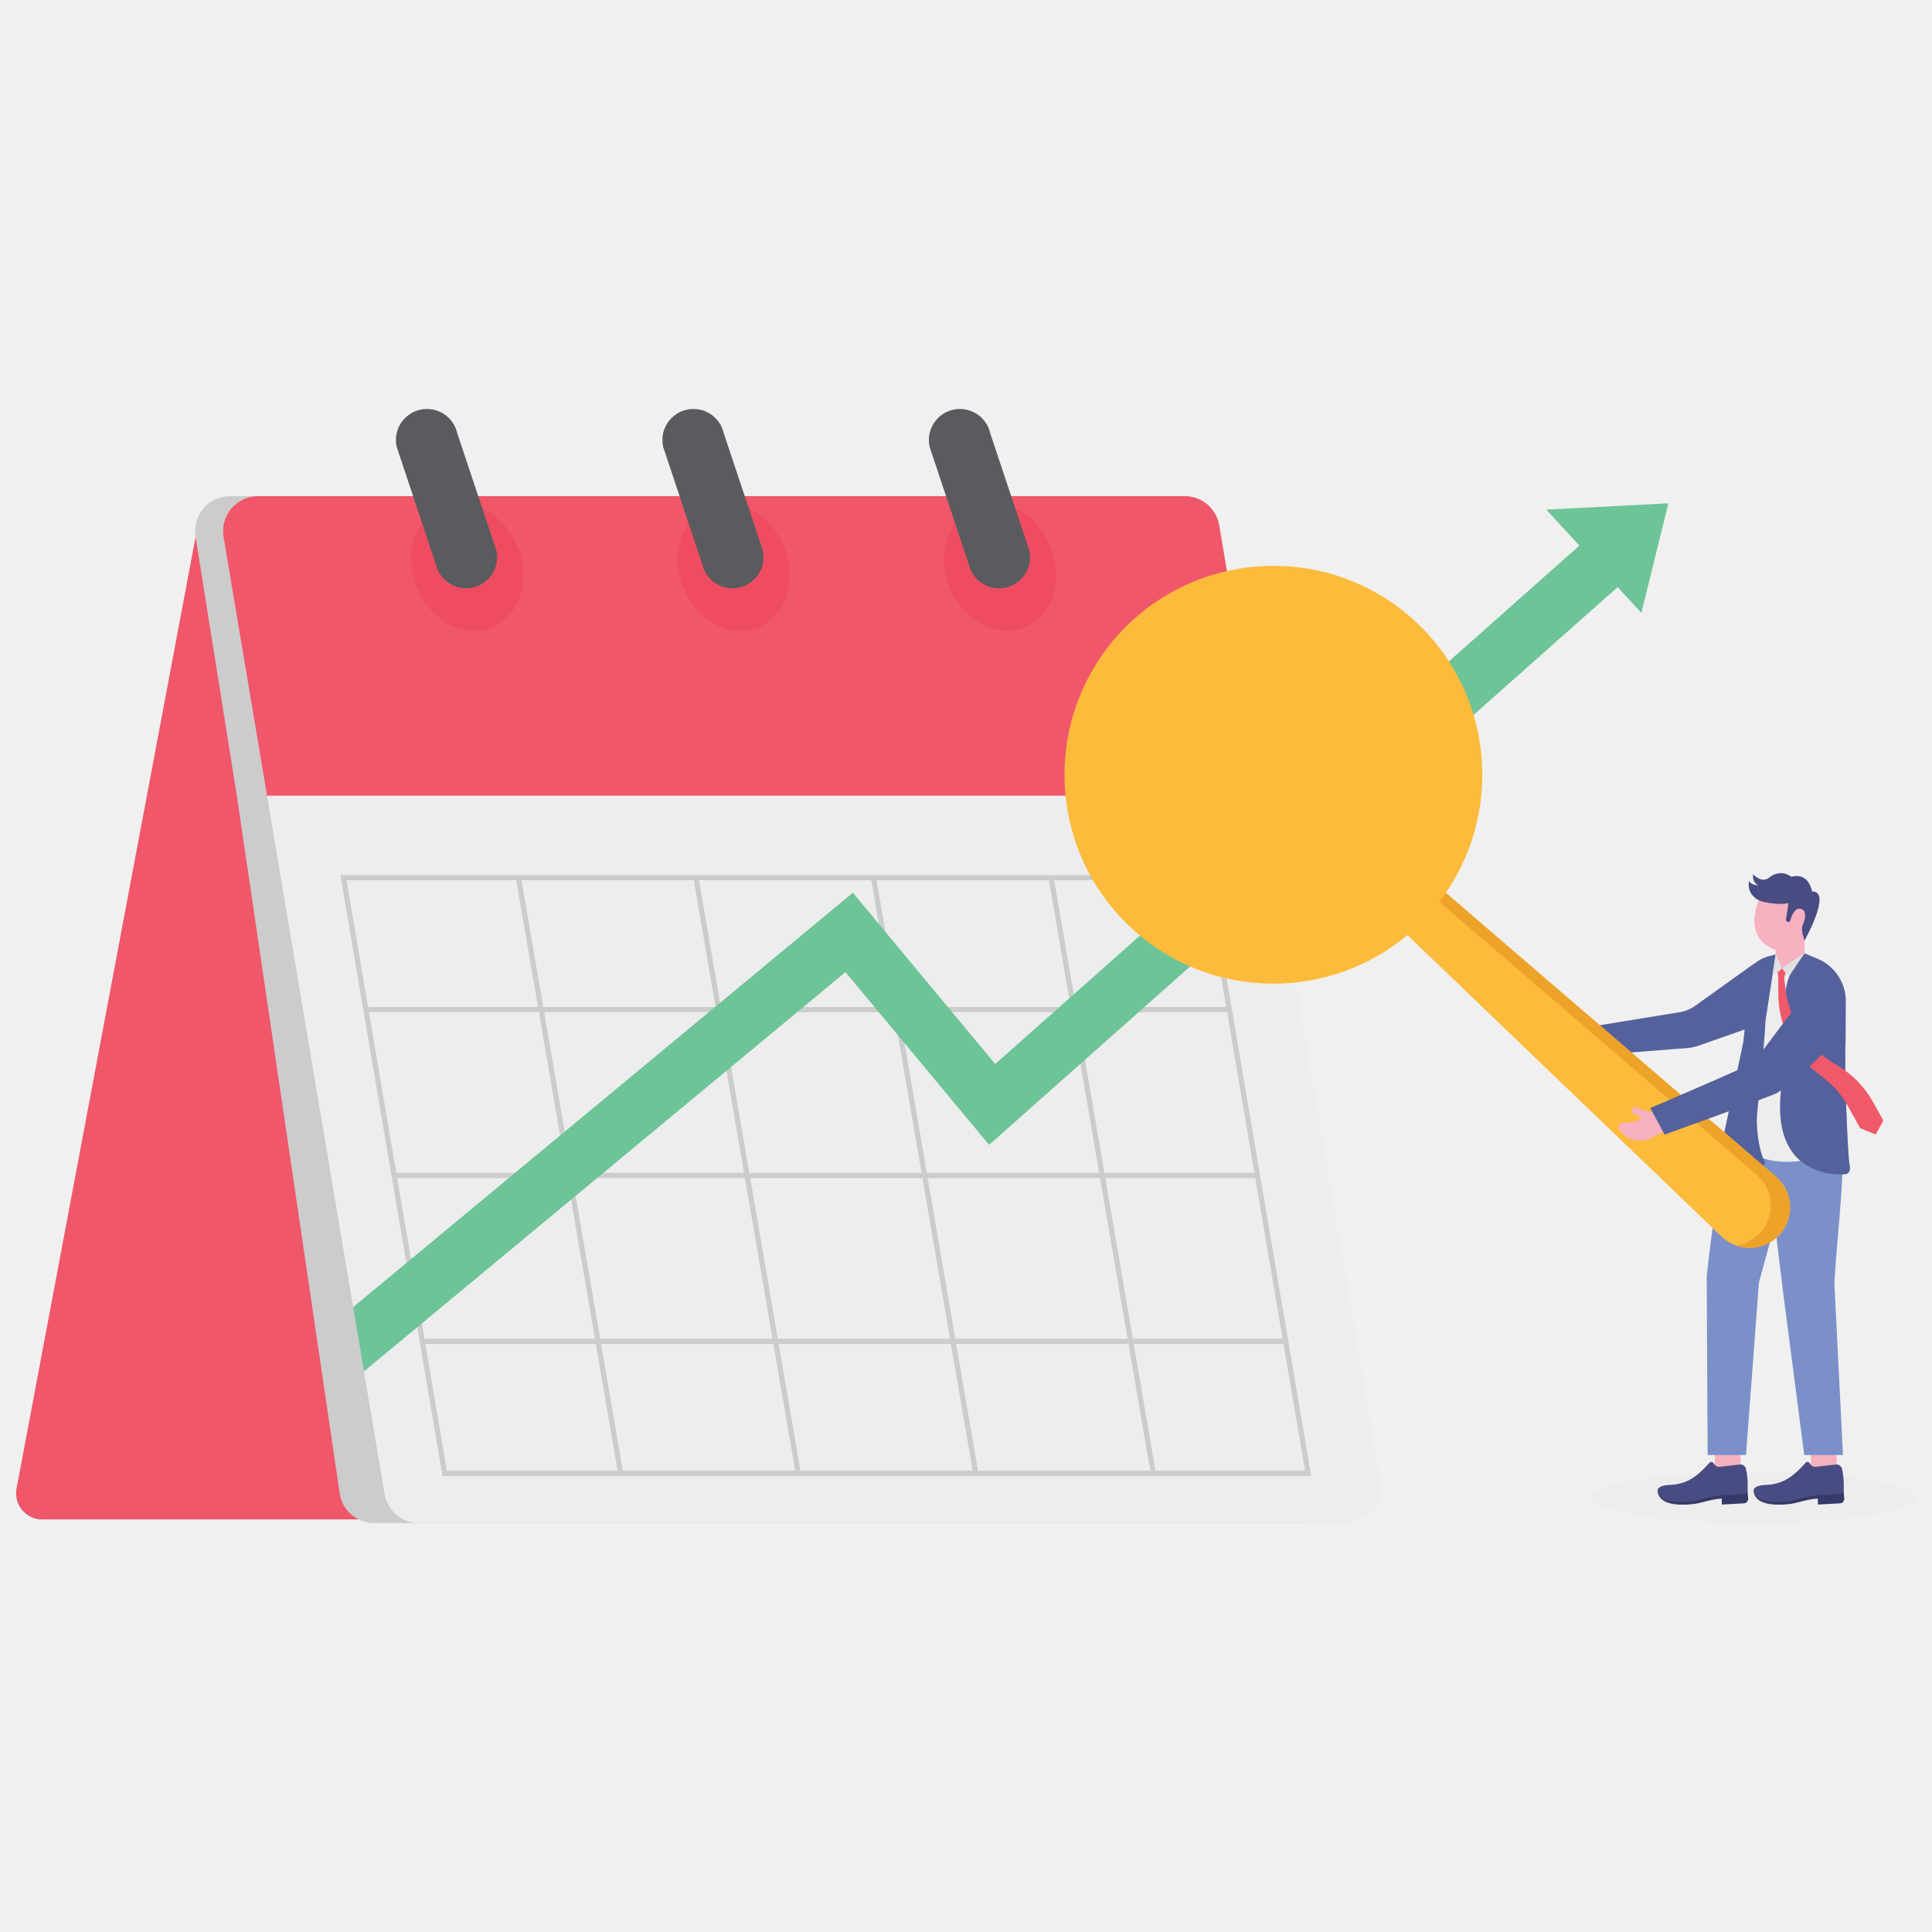
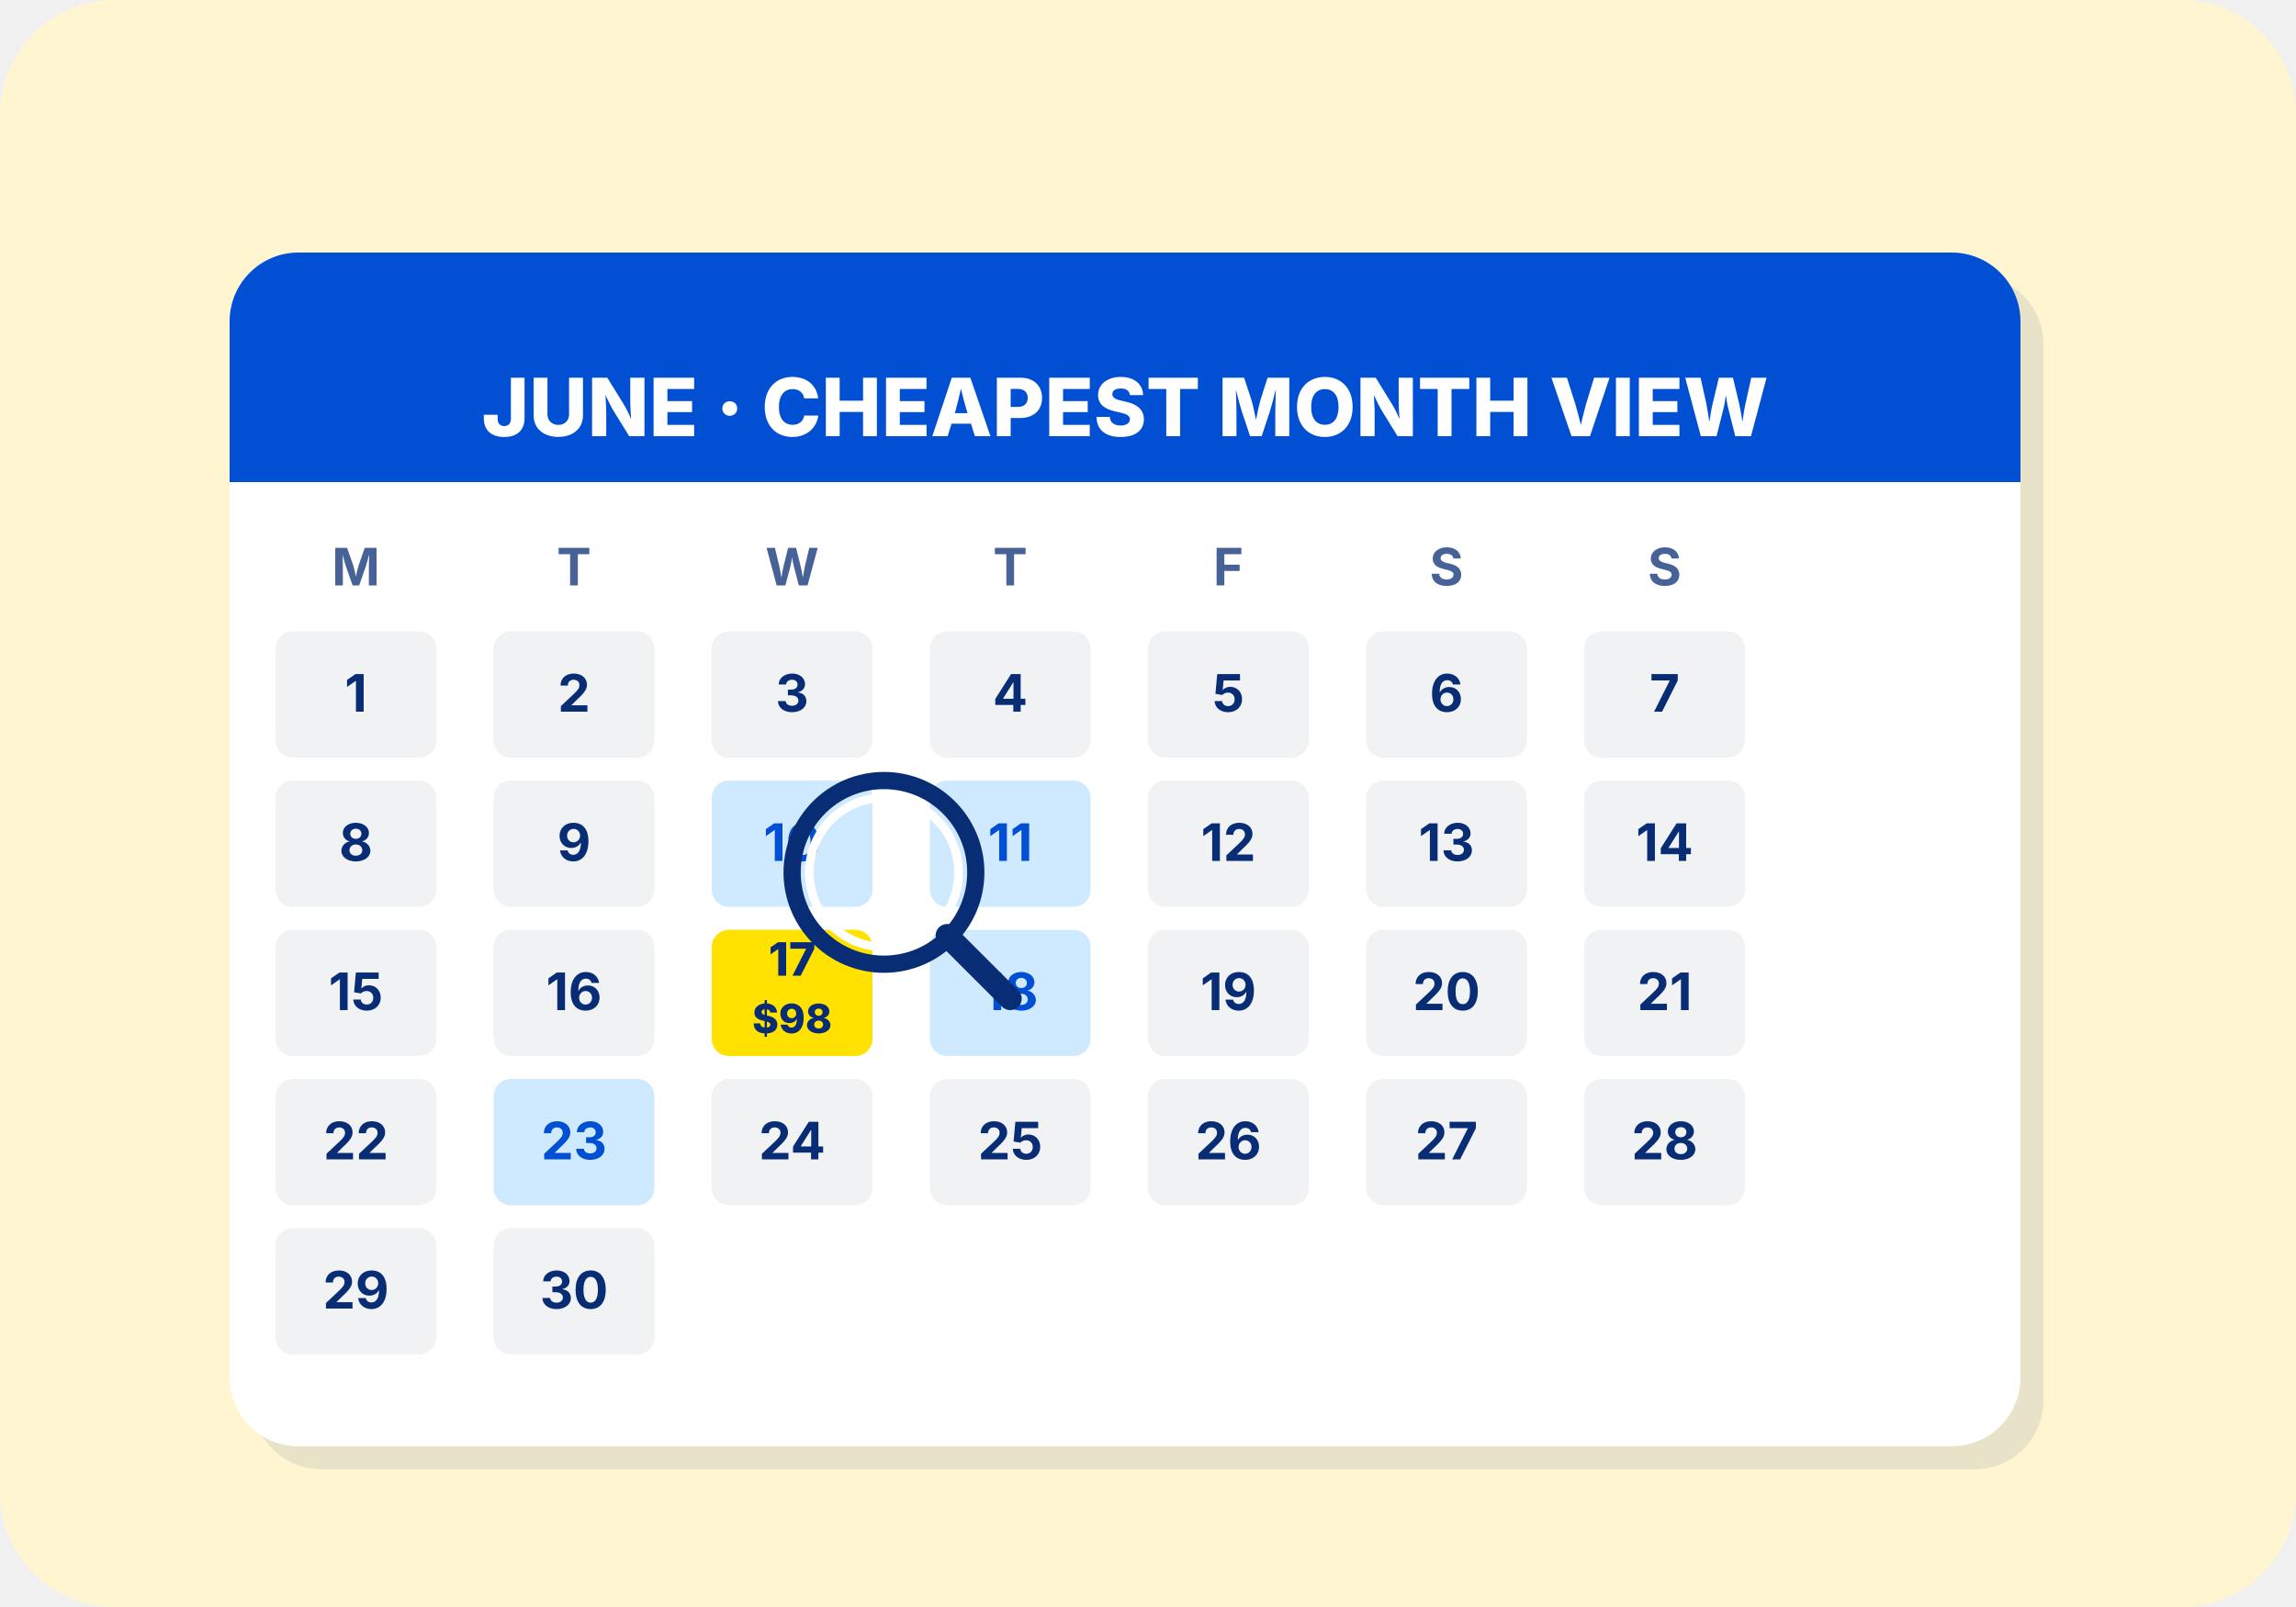
- <svg xmlns="http://www.w3.org/2000/svg" xml:space="preserve" id="businessman-working-on-stock-market-analysis" x="0" y="0" enable-background="new 0 0 3000 3000" version="1.1" viewBox="0 0 3000 3000">
-   <path d="M25.68,2325.81c3.33,18.83,19.84,33.43,40.09,33.43h491.1l103.93-143.07L25.68,2325.81z" fill="#0a97af" />
-   <path d="M25.68,2325.81c3.33,18.83,19.84,33.43,40.09,33.43h491.1l103.93-143.07l122.05-168.07v-457.01l-11.94-453.03l-218.56-302l-248.67-2.32L25.33,2313.28C24.79,2317.55,24.91,2321.77,25.68,2325.81z" fill="#f0576a" />
-   <path d="M2073.76,2301.9l-179.46-1066.35l-70.63-419.9c-4.45-26.15-26.94-45.23-53.38-45.23H357.05c-33.47,0-58.86,30.06-53.34,63.31l64.03,401.82l159.91,1084.4c4.16,25.9,26.94,45.02,53.34,45.02h1439.4c0.47,0,0.97,0,1.44-0.04C2054.61,2364.09,2079.18,2334.39,2073.76,2301.9z M1475.23,2078.86h-267.49l-42.86-249.55h267.49L1475.23,2078.86z" fill="#ccc" />
-   <path d="M2143.35,2301.88l-38.81-230.52l-3.68-21.84l-113.21-672.72l-13.68-81.34l-3.44-20.55l-1.56-9.27l-5.07-30.06l-70.68-419.91c-4.44-26.18-26.91-45.24-53.36-45.24H400.44c-33.5,0-58.85,30.07-53.36,63.29l67.49,401.85l7.36,43.64l4.58,27.05l121.82,723.44l16.8,99.81l32.08,190.42c4.17,25.9,26.94,44.99,53.33,44.99h1439.44C2123.45,2364.93,2148.8,2334.86,2143.35,2301.88z M1207.75,2078.86l-42.88-249.55h267.5l42.88,249.55H1207.75z" fill="#ededee" />
-   <path d="M347.07,833.72l67.5,401.84h1549.28l-70.64-419.89c-4.45-26.16-26.94-45.26-53.36-45.26H400.45C366.96,770.4,341.59,800.49,347.07,833.72z" fill="#f0576a" />
-   <path d="M1474.85,912.26c20.9,51.91,72.91,79.88,116.18,62.47c43.26-17.42,61.39-73.62,40.49-125.54c-20.9-51.92-72.92-79.88-116.18-62.47C1472.08,804.14,1453.95,860.34,1474.85,912.26z" fill="#ef4c62" />
-   <path d="M1551.24,913.51L1551.24,913.51c30.91,0,53.84-28.68,47.03-58.83l-60.68-182.04c-4.96-21.98-24.49-37.59-47.03-37.59l0,0c-30.91,0-53.84,28.68-47.03,58.83l60.68,182.04C1509.18,897.9,1528.71,913.51,1551.24,913.51z" fill="#595b5f" />
-   <path d="M1061.07,912.26c20.9,51.91,72.91,79.88,116.18,62.47c43.26-17.42,61.39-73.62,40.49-125.54c-20.9-51.92-72.91-79.88-116.18-62.47C1058.3,804.14,1040.17,860.34,1061.07,912.26z" fill="#ef4c62" />
-   <path d="M1137.46,913.51L1137.46,913.51c30.91,0,53.84-28.68,47.03-58.83l-60.68-182.04c-4.96-21.98-24.49-37.59-47.03-37.59l0,0c-30.91,0-53.84,28.68-47.03,58.83l60.68,182.04C1095.4,897.9,1114.93,913.51,1137.46,913.51z" fill="#595b5f" />
-   <path d="M647.29,912.26c20.9,51.91,72.92,79.88,116.18,62.47c43.26-17.42,61.39-73.62,40.49-125.54c-20.9-51.92-72.91-79.88-116.18-62.47C644.52,804.14,626.39,860.34,647.29,912.26z" fill="#ef4c62" />
-   <path d="M723.68,913.51L723.68,913.51c30.91,0,53.84-28.68,47.03-58.83l-60.68-182.04c-4.96-21.98-24.49-37.59-47.03-37.59l0,0c-30.91,0-53.84,28.68-47.03,58.83l60.68,182.04C681.62,897.9,701.14,913.51,723.68,913.51z" fill="#595b5f" />
-   <path d="M1877.45,1358.83H528.62l158.51,932.91h1348.83L1877.45,1358.83z M693.94,2283.67l-33.43-196.75l-1.36-8.07l-42.4-249.55l-1.4-8.04l-77.19-454.37h1332.47l77.19,454.37l1.4,8.04l42.4,249.55l1.36,8.07l33.43,196.75H693.94z" fill="#ccc" />
-   <polygon points="1475.23 2078.86 1207.75 2078.86 1164.88 1829.31 1432.37 1829.31" fill="#ededee" />
-   <rect width="1340.63" height="8.06" x="568.19" y="1563.63" fill="#ccc" />
-   <rect width="1340.65" height="8.04" x="611.94" y="1821.27" fill="#ccc" />
-   <rect width="1340.65" height="8.07" x="655.7" y="2078.86" fill="#ccc" />
-   <rect width="8.06" height="938.41" x="1707.41" y="1356.09" fill="#ccc" transform="rotate(-9.735 1711.094 1824.96)" />
-   <polygon points="1519.14 2287.05 1511.21 2288.41 1510.38 2283.67 1476.6 2086.93 1475.23 2078.86 1432.37 1829.31 1431 1821.27 1352.95 1366.9 1352.38 1363.53 1360.34 1362.17 1361.17 1366.9 1439.18 1821.27 1440.55 1829.31 1483.37 2078.86 1484.77 2086.93 1518.57 2283.67" fill="#ccc" />
-   <polygon points="1243.51 2287.05 1235.55 2288.41 1234.72 2283.67 1200.93 2086.93 1199.57 2078.86 1156.71 1829.31 1155.34 1821.27 1077.29 1366.9 1076.71 1363.53 1084.64 1362.17 1085.47 1366.9 1163.52 1821.27 1164.88 1829.31 1207.75 2078.86 1209.15 2086.93 1242.94 2283.67" fill="#ccc" />
-   <rect width="8.06" height="938.41" x="880.39" y="1356.09" fill="#ccc" transform="rotate(-9.735 884.529 1825.449)" />
-   <polygon points="2528.85 896.53 1987.64 1376.8 1535.86 1777.72 1312.88 1509.46 565.14 2129.51 548.33 2029.7 1324.3 1386.21 1545.38 1652.18 1970.52 1274.91 2470.7 831.02" fill="#6dc497" />
-   <polygon points="2548.72 951.64 2590.63 781.54 2401.01 791.34" fill="#6dc497" />
-   <ellipse cx="2723.26" cy="2325.25" rx="251.74" ry="39.7" fill="#ededee" />
-   <path d="M2491.96,1629.51l-34.32,6.07c-3.73,0.66-7.39,1.66-10.97,2.89c-10.89,3.75-39.53,10-53.52-21.32c-2.14-4.79,1.9-10.1,7.05-9.07c9.18,1.83,25.07,3.92,30.34-1.1l-10.92-10.38c-2.05-1.94-2.03-5.21,0.03-7.14l0,0c1.61-1.5,4.02-1.75,5.9-0.61l15.35,9.33c3.75,2.28,8.13,3.31,12.51,2.95l32.14-2.68" fill="#f7b0c0" />
-   <path d="M2743.69,1586.47l-106.09,37.18c-4.91,1.74-10,2.92-15.17,3.52l-165.39,13l-6.76-42.74l159.91-26c7.21-1.53,14.08-4.35,20.28-8.33l93.34-66.85l11.58,7.44l24.26,53.29L2743.69,1586.47z" fill="#54619c" />
-   <rect width="41.1" height="40.07" x="2662.25" y="2244.96" fill="#f7b0c0" transform="rotate(-90.001 2682.803 2265)" />
-   <path d="M2574.2,2313.18c0,0-5.25,28.15,52.55,22.59c5.66-0.54,11.26-1.63,16.74-3.17c7.85-2.21,20.75-4.97,29.88-5.77l0.39,9.44l34.51-1.92c3.67-0.35,6.43-3.52,6.26-7.21l-1.73-21.11c0,0-57.97,1.73-58.94,2.17c-0.97,0.44-50.2,11.1-50.2,11.1L2574.2,2313.18z" fill="#353a68" />
-   <path d="M2602.44,2331.79l1.89,0.11c5.89,0.28,12.94,0.07,21.32-0.74c5.65-0.53,11.26-1.61,16.73-3.16c7.86-2.21,20.8-5.58,29.92-6.35c0,0,6.88-0.14,14.98-0.56c0.6-0.04,1.16-0.07,1.75-0.11c1.37-0.07,2.77-0.14,4.18-0.25c0.6-0.03,1.19-0.07,1.79-0.11c1.09-0.07,2.14-0.14,3.19-0.25c0.6-0.07,1.19-0.1,1.79-0.18c7.4-0.67,13.4-1.65,13.33-3.05c0.53-5.54,0.7-11.08,0.42-16.59c-0.28-6.59-1.16-13.15-2.66-19.71c-0.98-4.35-5.05-7.29-9.5-6.77l-31.42,3.65c-2.42,0.28-4.77-0.56-6.49-2.21c-0.18-0.21-0.35-0.39-0.53-0.6l-0.11-0.11l-0.46-0.56l-0.03-0.07l-0.07-0.07l-1.12-1.33l-0.03-0.04l-1.12-1.33l-0.07-0.11c-1.44-1.72-4.07-1.72-5.51-0.04c-6.1,7.01-12.63,13.4-19.6,19.08c-8.94,7.33-19.61,12.27-30.9,14.27c-0.63,0.11-1.3,0.21-1.96,0.32c-2.46,0.35-4.95,0.6-7.47,0.67c-20.76,0.67-20.45,7.54-20.45,7.54S2569.75,2329.76,2602.44,2331.79z" fill="#484c82" />
-   <rect width="41.1" height="40.07" x="2811.44" y="2244.96" fill="#f7b0c0" transform="rotate(-90 2831.986 2265)" />
-   <path d="M2723.39,2313.18c0,0-5.25,28.15,52.55,22.59c5.66-0.54,11.26-1.63,16.74-3.17c7.85-2.21,20.75-4.97,29.88-5.77l0.39,9.44l34.51-1.92c3.67-0.35,6.43-3.52,6.26-7.21l-1.73-21.11c0,0-57.97,1.73-58.94,2.17c-0.97,0.44-50.2,11.1-50.2,11.1L2723.39,2313.18z" fill="#353a68" />
-   <path d="M2751.62,2331.79l1.89,0.11c5.89,0.28,12.94,0.07,21.32-0.74c5.65-0.53,11.26-1.61,16.73-3.16c7.86-2.21,20.8-5.58,29.92-6.35c0,0,6.88-0.14,14.98-0.56c0.6-0.04,1.16-0.07,1.75-0.11c1.37-0.07,2.77-0.14,4.18-0.25c0.6-0.03,1.19-0.07,1.79-0.11c1.09-0.07,2.14-0.14,3.19-0.25c0.6-0.07,1.19-0.1,1.79-0.18c7.4-0.67,13.4-1.65,13.33-3.05c0.53-5.54,0.7-11.08,0.42-16.59c-0.28-6.59-1.16-13.15-2.66-19.71c-0.98-4.35-5.05-7.29-9.5-6.77l-31.42,3.65c-2.42,0.28-4.77-0.56-6.49-2.21c-0.18-0.21-0.35-0.39-0.53-0.6l-0.11-0.11l-0.46-0.56l-0.03-0.07l-0.07-0.07l-1.12-1.33l-0.03-0.04l-1.12-1.33l-0.07-0.11c-1.44-1.72-4.07-1.72-5.51-0.04c-6.1,7.01-12.63,13.4-19.6,19.08c-8.94,7.33-19.61,12.27-30.9,14.27c-0.63,0.11-1.3,0.21-1.96,0.32c-2.46,0.35-4.95,0.6-7.47,0.67c-20.76,0.67-20.45,7.54-20.45,7.54S2718.94,2329.76,2751.62,2331.79z" fill="#484c82" />
-   <path d="M2855.64,1724.45c13.31,79.71-0.38,157.92-7.28,267.05l13.41,267.82h-60.16l-32.97-253.96l-12.66-104.51l-24.73,90.65l-20.08,267.82h-59.56l-1.43-278.13c10.06-90.79,23.56-177.47,42.6-257.51L2855.64,1724.45z" fill="#7b90c9" />
-   <rect width="44.73" height="79.89" x="2757.28" y="1433.5" fill="#f7b0c0" transform="rotate(-180 2779.647 1473.447)" />
-   <path d="M2724.88,1421.23c-5.12,33.64,18.73,54.43,42.05,54.43c23.32,0,42.41-23.86,42.41-54.43c0-30.57-18.91-55.35-42.23-55.35C2743.79,1365.88,2729.48,1391.01,2724.88,1421.23z" fill="#f7b0c0" />
-   <path d="M2746.73,1362.98c18.82-15.15,34.93-1.46,34.93-1.46c27.69-7.68,32.12,22.82,32.12,22.82c31.7-0.85-11.77,76.21-11.77,76.21l-2.94-10.28c-1.5-5.29-1.26-10.97,0.94-16.01c4.23-9.7,5.28-21.58-4.79-23.2c-8.74-1.41-13.44,11.75-15.18,18.1c-0.5,1.83-2.36,2.91-4.19,2.45l0,0c-1.74-0.44-2.86-2.12-2.59-3.89l3.91-25.55c-12.45,3.75-37.13-0.82-42.47-2.76c0,0-22.84-7.04-18.97-31.18c0,0,2.99,6.09,15.39,6.53c0,0-10.23-2.35-8.97-16.96C2722.15,1357.8,2735.69,1371.87,2746.73,1362.98z" fill="#484c82" />
-   <path d="M2719.76,1630.61c0,1.46,0,161.19,0,161.19c49.34,23.58,94.44,6.05,94.34,6.44l-2.38-271.55l-9.75-46.42l-35,23.35l-21.99-18.39l-14.11,12.41l-2.91,63.38C2727.97,1561.03,2719.76,1629.16,2719.76,1630.61z" fill="#ededee" />
-   <path d="M2872.18 1809.47c1.4 6.03.09 12.19-5.9 13.77 0 0-114.53 13.63-101.22-125.86l6.39-141.39c0-26.09 8.24-53.26 27.36-71l3.18-4.73 23.71 9.96c26.09 12.67 42.03 39.73 40.43 68.68l-.28 54.17C2863.68 1657.69 2869.09 1796.2 2872.18 1809.47zM2757.28 1481.94l-12.3 3.29c-19.04 5.56-34.22 20.68-34.22 40.1v33.25c0 20.16-1.31 40.3-3.93 60.28l-33.05 157.43c-.92 7 2.33 9.8 10.46 14.61l48.57 20.31c5.16 1.24 9.36-4.19 6.85-8.87l0 0c-9.16-17.13-13.05-54-11.17-73.34l10.94-112.53c.97-9.98 1.57-20 1.8-30.02L2757.28 1481.94z" fill="#54619c" />
-   <polygon points="2757.28 1481.94 2752.71 1511.74 2779.3 1514.11 2801.98 1480.27 2766.97 1503.62" fill="#e0e1e0" />
-   <path d="M2766.97,1503.62l5.57,6.76l-2.05,8.4l2.07,17.09c5.76,47.65,33.15,90,74.26,114.79l7.49,4.52c22.64,13.65,41.32,32.99,54.18,56.1l15.95,28.66l-11.86,21.77l-24.17-9.89l-19.32-34.8c-8.71-15.69-20.41-29.52-34.44-40.71l-14.61-11.65c-37-29.51-58.59-74.22-58.69-121.54l-0.05-23.6l-0.86-9.67L2766.97,1503.62z" fill="#f0596a" />
-   <path d="M2763.32,1917.15L2763.32,1917.15c23.78-26.17,21.28-66.81-5.54-89.87l-525.36-451.73l-59,64.94l499.91,479.75C2698.85,1944.72,2739.54,1943.32,2763.32,1917.15z" fill="#fdbb3c" />
-   <path d="M2695.47,1933.93c23.17,8.43,50.16,2.69,67.85-16.78c23.78-26.18,21.28-66.8-5.52-89.89l-525.4-451.71l-11.56,12.72l506.87,435.84c26.85,23.05,29.3,63.72,5.52,89.9C2722.97,1925.3,2709.46,1932,2695.47,1933.93z" fill="#eda329" />
-   <path d="M1759.1,1443.26c121.34,110.24,304.13,111.17,426.38,8.74c11.26-9.32,21.93-19.58,32.05-30.71c10.12-11.14,19.3-22.73,27.51-34.84c90.32-131.54,71.86-313.35-49.48-423.59c-132.42-120.31-338.07-110.5-458.43,21.97C1616.82,1117.26,1626.68,1322.95,1759.1,1443.26z" fill="#fdbb3c" />
-   <path d="M2613.64,1745.45l-32.29,13.1c-3.51,1.42-6.88,3.16-10.12,5.12c-9.87,5.94-36.57,18.03-56.79-9.68c-3.1-4.24-0.25-10.27,5-10.34c9.36-0.12,25.34-1.4,29.44-7.41l-12.85-7.87c-2.41-1.47-3.08-4.67-1.46-6.99l0,0c1.26-1.8,3.56-2.55,5.64-1.82l16.96,5.92c4.15,1.45,8.65,1.54,12.85,0.27l30.87-9.33" fill="#f7b0c0" />
-   <path d="M2584.81,1761.82c0,0,170.1-61.28,175.18-64.93c57.37-41.29,101.78-94.7,101.78-94.7l-35.84-42.36l-33.82-1.6l-68.29,90.63c-2.29,3.93-161.28,71.71-161.28,71.71L2584.81,1761.82z" fill="#54619c" />
+ <svg xmlns="http://www.w3.org/2000/svg" viewBox="0 0 400 280" fill="none">
+   <rect width="400" height="280" rx="20" fill="#fff6d1" />
+   <rect x="44" y="48" width="312" height="208" rx="12" fill="#092d74" opacity="0.10" />
+   <rect x="40" y="44" width="312" height="208" rx="12" fill="#ffffff" />
+   <path d="M 40 56 a 12 12 0 0 1 12 -12 h 288 a 12 12 0 0 1 12 12 v 28 H 40 z" fill="#014fd3" />
+   <text x="196" y="76" text-anchor="middle" font-family="Inter, system-ui, sans-serif" font-size="14" font-weight="800" fill="#ffffff">JUNE · CHEAPEST MONTH VIEW</text>
+   <g font-family="Inter, system-ui, sans-serif" font-size="9" font-weight="700" fill="#092d74" opacity="0.75">
+     <text x="62" y="102" text-anchor="middle">M</text>
+     <text x="100" y="102" text-anchor="middle">T</text>
+     <text x="138" y="102" text-anchor="middle">W</text>
+     <text x="176" y="102" text-anchor="middle">T</text>
+     <text x="214" y="102" text-anchor="middle">F</text>
+     <text x="252" y="102" text-anchor="middle">S</text>
+     <text x="290" y="102" text-anchor="middle">S</text>
+   </g>
+   <rect x="48" y="110" width="28" height="22" rx="3" fill="#f0f2f4" />
+   <text x="62" y="124" text-anchor="middle" font-family="Inter, system-ui, sans-serif" font-size="9" font-weight="700" fill="#092d74">1</text>
+   <rect x="86" y="110" width="28" height="22" rx="3" fill="#f0f2f4" />
+   <text x="100" y="124" text-anchor="middle" font-family="Inter, system-ui, sans-serif" font-size="9" font-weight="700" fill="#092d74">2</text>
+   <rect x="124" y="110" width="28" height="22" rx="3" fill="#f0f2f4" />
+   <text x="138" y="124" text-anchor="middle" font-family="Inter, system-ui, sans-serif" font-size="9" font-weight="700" fill="#092d74">3</text>
+   <rect x="162" y="110" width="28" height="22" rx="3" fill="#f0f2f4" />
+   <text x="176" y="124" text-anchor="middle" font-family="Inter, system-ui, sans-serif" font-size="9" font-weight="700" fill="#092d74">4</text>
+   <rect x="200" y="110" width="28" height="22" rx="3" fill="#f0f2f4" />
+   <text x="214" y="124" text-anchor="middle" font-family="Inter, system-ui, sans-serif" font-size="9" font-weight="700" fill="#092d74">5</text>
+   <rect x="238" y="110" width="28" height="22" rx="3" fill="#f0f2f4" />
+   <text x="252" y="124" text-anchor="middle" font-family="Inter, system-ui, sans-serif" font-size="9" font-weight="700" fill="#092d74">6</text>
+   <rect x="276" y="110" width="28" height="22" rx="3" fill="#f0f2f4" />
+   <text x="290" y="124" text-anchor="middle" font-family="Inter, system-ui, sans-serif" font-size="9" font-weight="700" fill="#092d74">7</text>
+   <rect x="48" y="136" width="28" height="22" rx="3" fill="#f0f2f4" />
+   <text x="62" y="150" text-anchor="middle" font-family="Inter, system-ui, sans-serif" font-size="9" font-weight="700" fill="#092d74">8</text>
+   <rect x="86" y="136" width="28" height="22" rx="3" fill="#f0f2f4" />
+   <text x="100" y="150" text-anchor="middle" font-family="Inter, system-ui, sans-serif" font-size="9" font-weight="700" fill="#092d74">9</text>
+   <rect x="124" y="136" width="28" height="22" rx="3" fill="#cfe9fe" />
+   <text x="138" y="150" text-anchor="middle" font-family="Inter, system-ui, sans-serif" font-size="9" font-weight="700" fill="#014fd3">10</text>
+   <rect x="162" y="136" width="28" height="22" rx="3" fill="#cfe9fe" />
+   <text x="176" y="150" text-anchor="middle" font-family="Inter, system-ui, sans-serif" font-size="9" font-weight="700" fill="#014fd3">11</text>
+   <rect x="200" y="136" width="28" height="22" rx="3" fill="#f0f2f4" />
+   <text x="214" y="150" text-anchor="middle" font-family="Inter, system-ui, sans-serif" font-size="9" font-weight="700" fill="#092d74">12</text>
+   <rect x="238" y="136" width="28" height="22" rx="3" fill="#f0f2f4" />
+   <text x="252" y="150" text-anchor="middle" font-family="Inter, system-ui, sans-serif" font-size="9" font-weight="700" fill="#092d74">13</text>
+   <rect x="276" y="136" width="28" height="22" rx="3" fill="#f0f2f4" />
+   <text x="290" y="150" text-anchor="middle" font-family="Inter, system-ui, sans-serif" font-size="9" font-weight="700" fill="#092d74">14</text>
+   <rect x="48" y="162" width="28" height="22" rx="3" fill="#f0f2f4" />
+   <text x="62" y="176" text-anchor="middle" font-family="Inter, system-ui, sans-serif" font-size="9" font-weight="700" fill="#092d74">15</text>
+   <rect x="86" y="162" width="28" height="22" rx="3" fill="#f0f2f4" />
+   <text x="100" y="176" text-anchor="middle" font-family="Inter, system-ui, sans-serif" font-size="9" font-weight="700" fill="#092d74">16</text>
+   <rect x="124" y="162" width="28" height="22" rx="3" fill="#ffe200" />
+   <text x="138" y="170" text-anchor="middle" font-family="Inter, system-ui, sans-serif" font-size="8" font-weight="800" fill="#092d74">17</text>
+   <text x="138" y="180" text-anchor="middle" font-family="Inter, system-ui, sans-serif" font-size="7" font-weight="800" fill="#092d74">$98</text>
+   <rect x="162" y="162" width="28" height="22" rx="3" fill="#cfe9fe" />
+   <text x="176" y="176" text-anchor="middle" font-family="Inter, system-ui, sans-serif" font-size="9" font-weight="700" fill="#014fd3">18</text>
+   <rect x="200" y="162" width="28" height="22" rx="3" fill="#f0f2f4" />
+   <text x="214" y="176" text-anchor="middle" font-family="Inter, system-ui, sans-serif" font-size="9" font-weight="700" fill="#092d74">19</text>
+   <rect x="238" y="162" width="28" height="22" rx="3" fill="#f0f2f4" />
+   <text x="252" y="176" text-anchor="middle" font-family="Inter, system-ui, sans-serif" font-size="9" font-weight="700" fill="#092d74">20</text>
+   <rect x="276" y="162" width="28" height="22" rx="3" fill="#f0f2f4" />
+   <text x="290" y="176" text-anchor="middle" font-family="Inter, system-ui, sans-serif" font-size="9" font-weight="700" fill="#092d74">21</text>
+   <rect x="48" y="188" width="28" height="22" rx="3" fill="#f0f2f4" />
+   <text x="62" y="202" text-anchor="middle" font-family="Inter, system-ui, sans-serif" font-size="9" font-weight="700" fill="#092d74">22</text>
+   <rect x="86" y="188" width="28" height="22" rx="3" fill="#cfe9fe" />
+   <text x="100" y="202" text-anchor="middle" font-family="Inter, system-ui, sans-serif" font-size="9" font-weight="700" fill="#014fd3">23</text>
+   <rect x="124" y="188" width="28" height="22" rx="3" fill="#f0f2f4" />
+   <text x="138" y="202" text-anchor="middle" font-family="Inter, system-ui, sans-serif" font-size="9" font-weight="700" fill="#092d74">24</text>
+   <rect x="162" y="188" width="28" height="22" rx="3" fill="#f0f2f4" />
+   <text x="176" y="202" text-anchor="middle" font-family="Inter, system-ui, sans-serif" font-size="9" font-weight="700" fill="#092d74">25</text>
+   <rect x="200" y="188" width="28" height="22" rx="3" fill="#f0f2f4" />
+   <text x="214" y="202" text-anchor="middle" font-family="Inter, system-ui, sans-serif" font-size="9" font-weight="700" fill="#092d74">26</text>
+   <rect x="238" y="188" width="28" height="22" rx="3" fill="#f0f2f4" />
+   <text x="252" y="202" text-anchor="middle" font-family="Inter, system-ui, sans-serif" font-size="9" font-weight="700" fill="#092d74">27</text>
+   <rect x="276" y="188" width="28" height="22" rx="3" fill="#f0f2f4" />
+   <text x="290" y="202" text-anchor="middle" font-family="Inter, system-ui, sans-serif" font-size="9" font-weight="700" fill="#092d74">28</text>
+   <rect x="48" y="214" width="28" height="22" rx="3" fill="#f0f2f4" />
+   <text x="62" y="228" text-anchor="middle" font-family="Inter, system-ui, sans-serif" font-size="9" font-weight="700" fill="#092d74">29</text>
+   <rect x="86" y="214" width="28" height="22" rx="3" fill="#f0f2f4" />
+   <text x="100" y="228" text-anchor="middle" font-family="Inter, system-ui, sans-serif" font-size="9" font-weight="700" fill="#092d74">30</text>
+   <g transform="translate(154 152)">
+     <circle r="16" cx="0" cy="0" fill="none" stroke="#092d74" stroke-width="3" />
+     <circle r="13" cx="0" cy="0" fill="none" stroke="#ffffff" stroke-width="1.5" />
+     <line x1="11" y1="11" x2="22" y2="22" stroke="#092d74" stroke-width="4" stroke-linecap="round" />
+   </g>
</svg>
